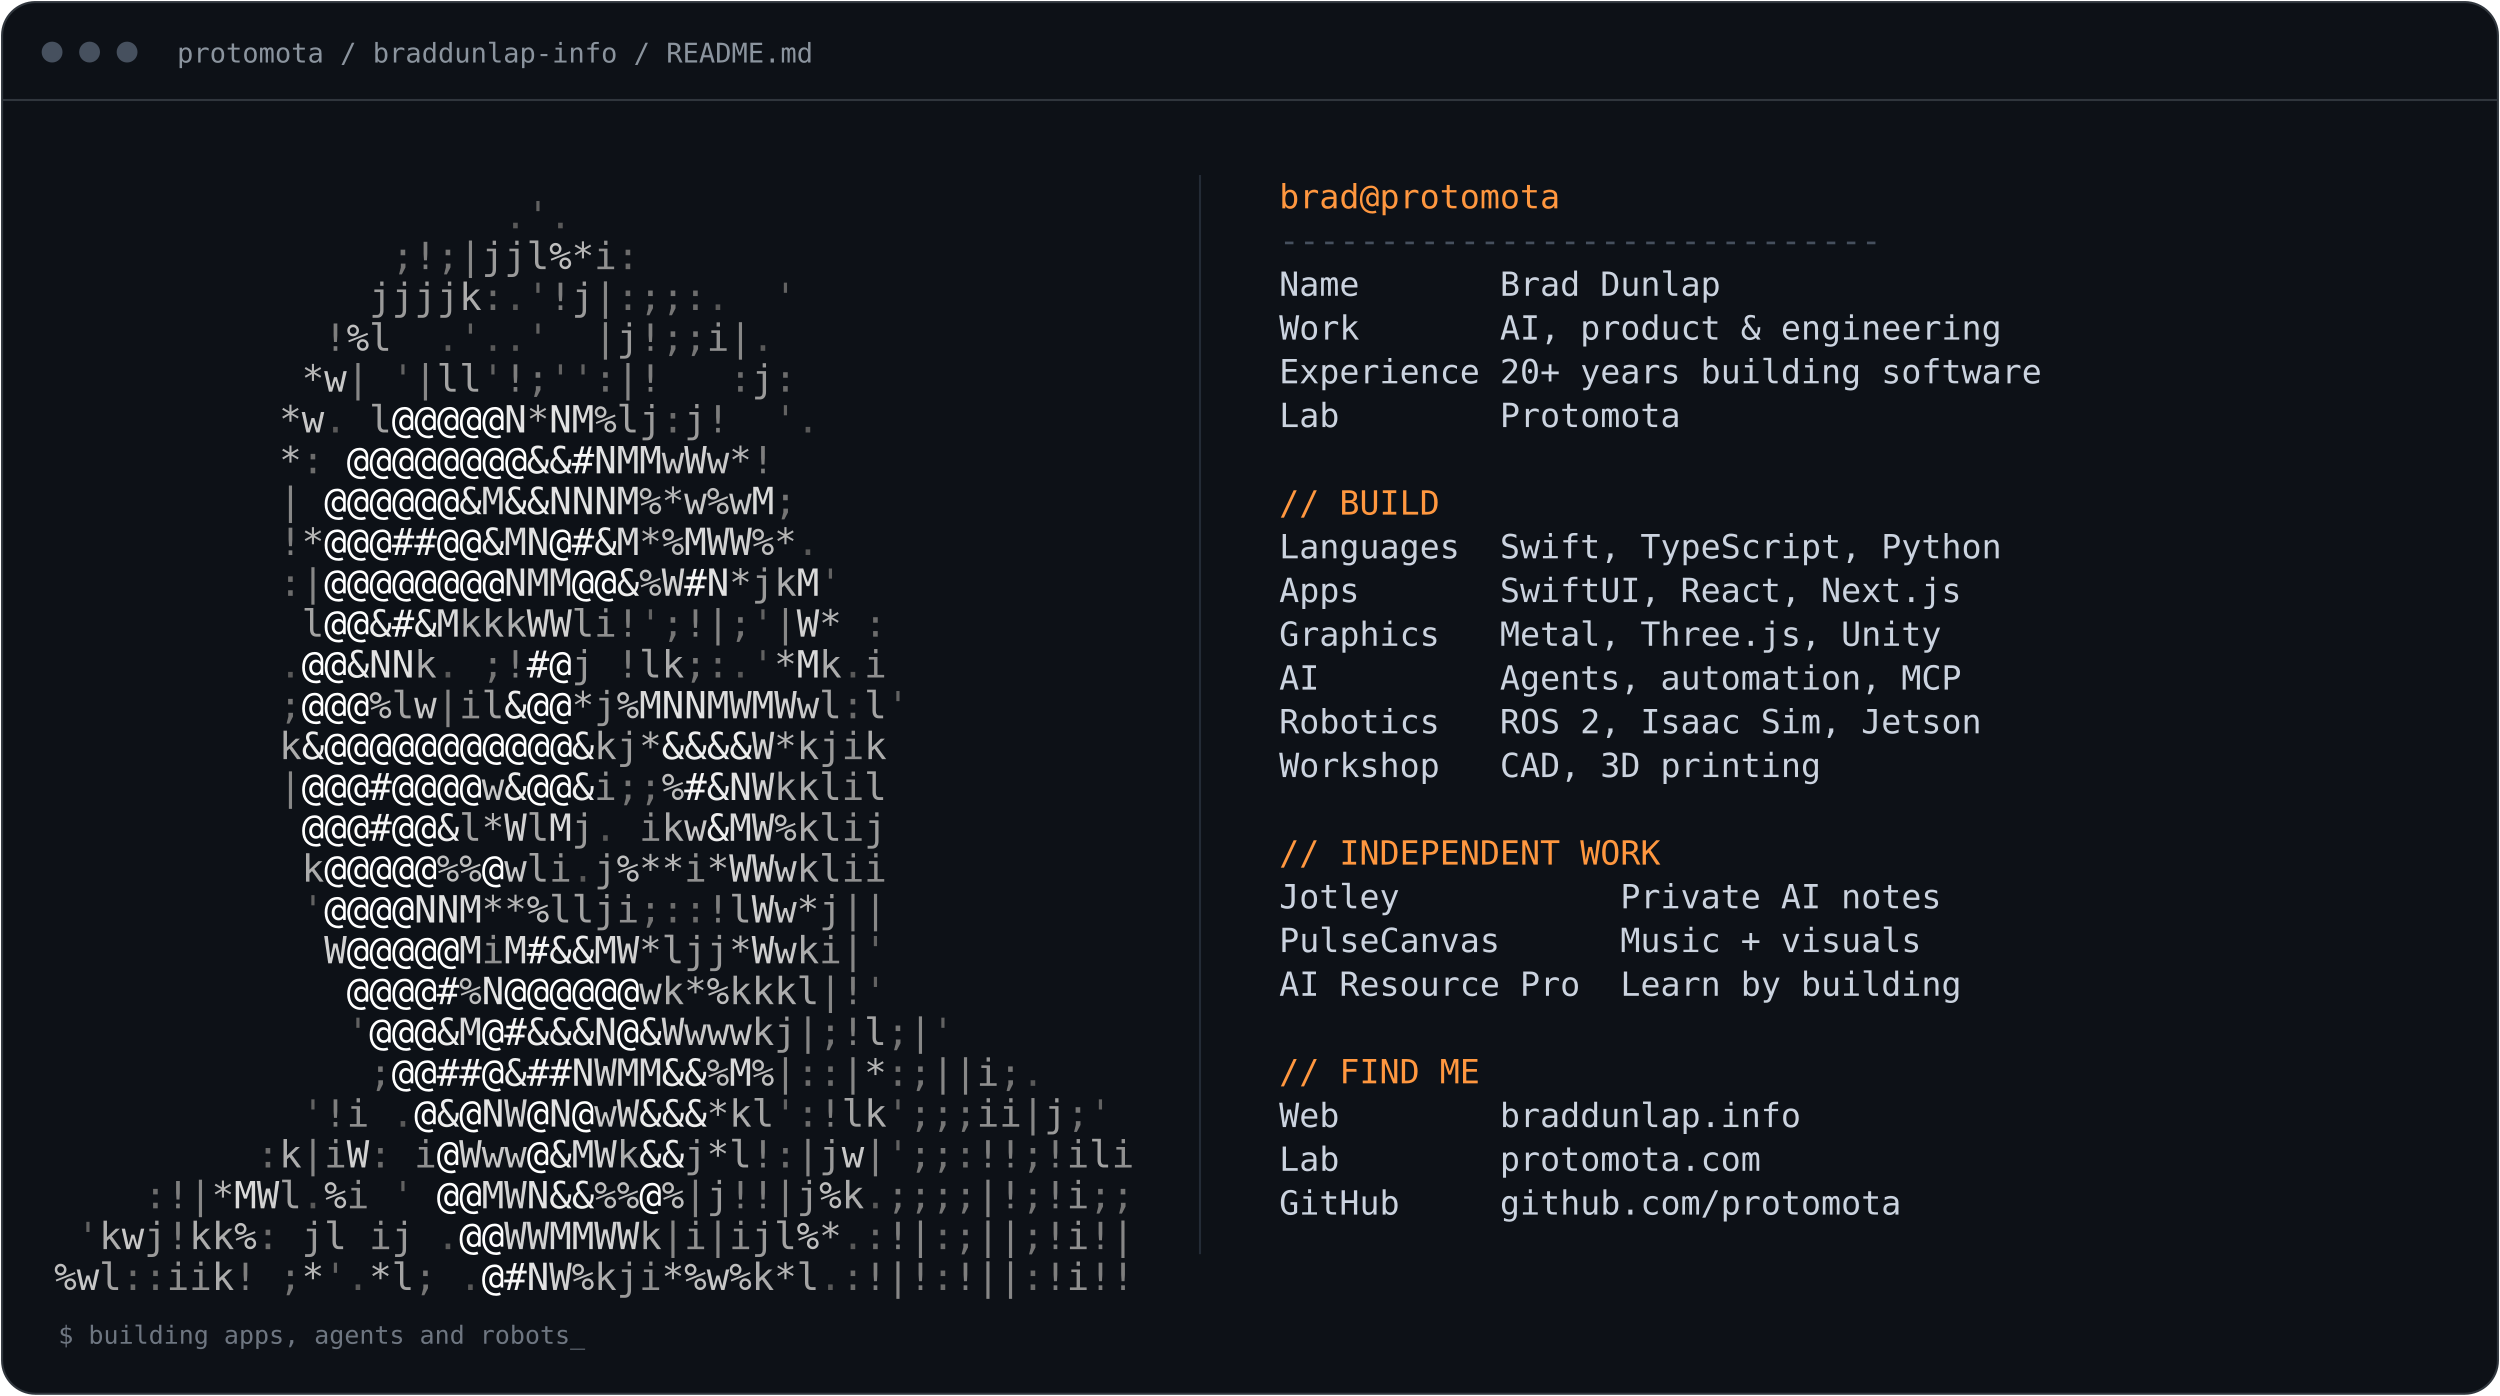
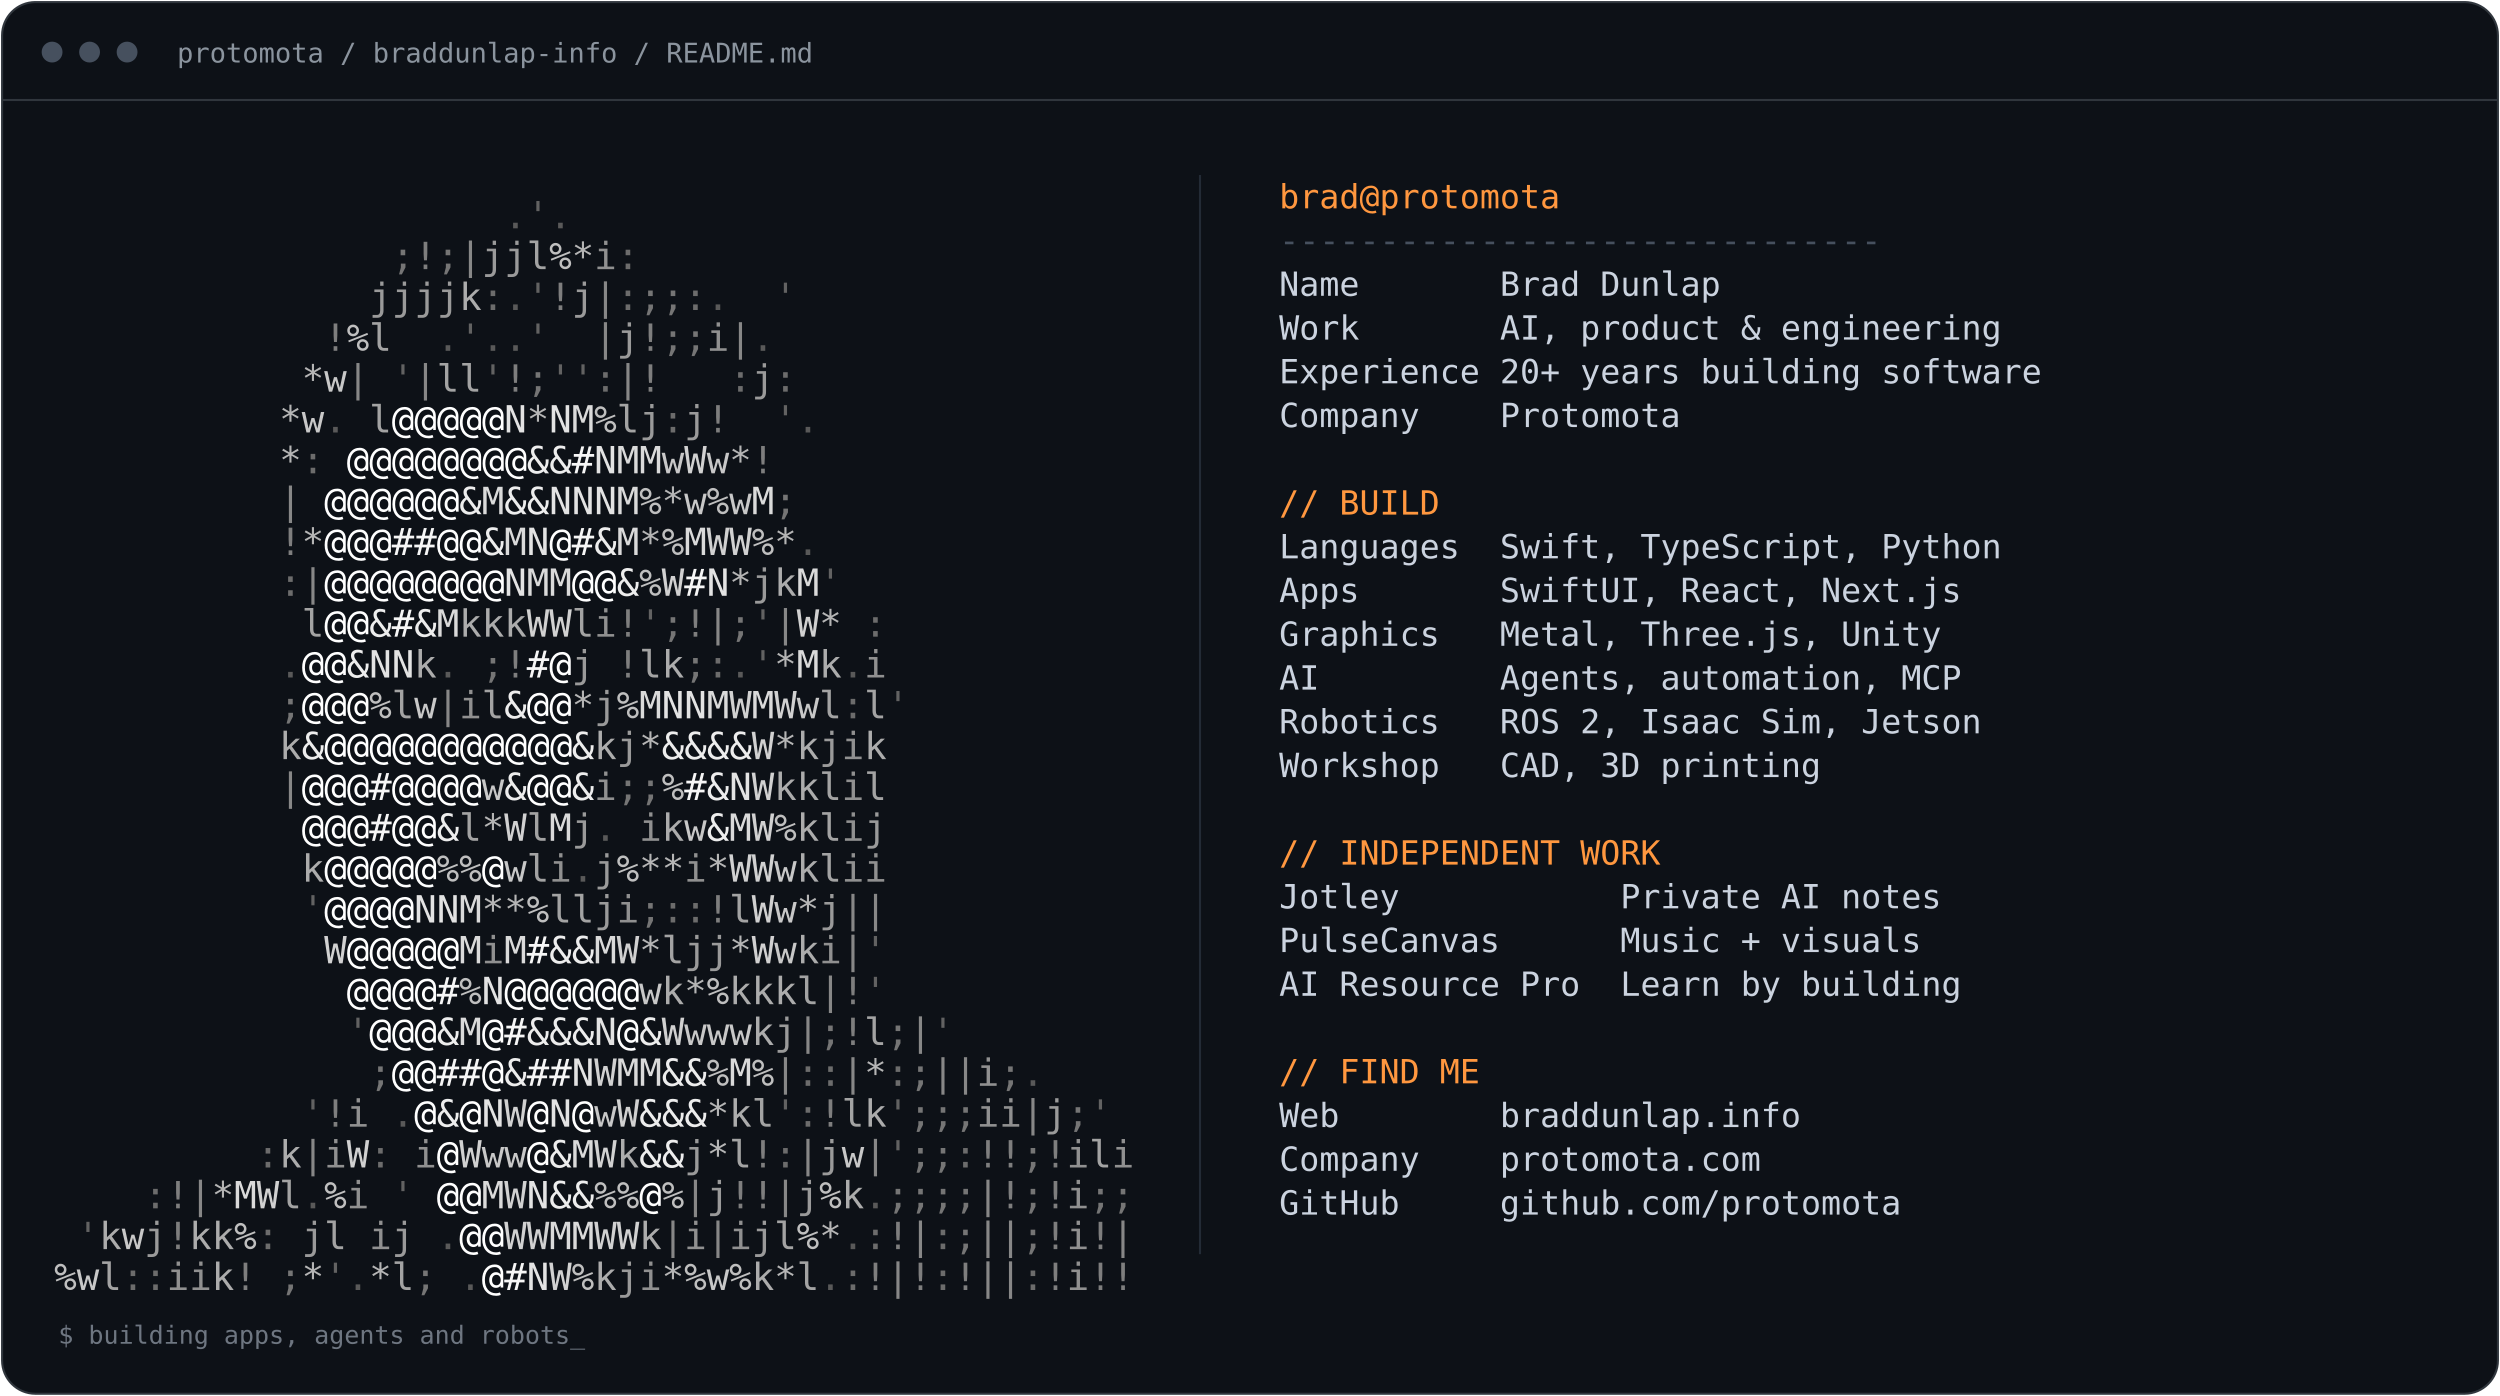
<svg xmlns="http://www.w3.org/2000/svg" width="1200" height="670" viewBox="0 0 1200 670" role="img" aria-labelledby="title description">
  <rect x="1" y="1" width="1198" height="668" rx="16" fill="#0d1117" stroke="#30363d" />
  <path d="M1 48H1199" stroke="#30363d" />
  <g fill="#46505e">
    <circle cx="25" cy="25" r="5" />
    <circle cx="43" cy="25" r="5" />
    <circle cx="61" cy="25" r="5" />
  </g>
  <text x="85" y="30" fill="#8b949e" font-family="monospace" font-size="13">protomota / braddunlap-info / README.md</text>
  <g font-family="Menlo,Consolas,monospace" font-size="18" fill="#cbd3df" xml:space="preserve">
    <text x="26" y="109.6" textLength="248.4" lengthAdjust="spacingAndGlyphs">
      <tspan x="26.0" fill="rgb(80,80,80)">                    </tspan>
      <tspan x="242.0" fill="rgb(89,89,89)">.</tspan>
      <tspan x="252.8" fill="rgb(98,98,98)">'</tspan>
      <tspan x="263.6" fill="rgb(89,89,89)">.</tspan>
    </text>
    <text x="26" y="129.2" textLength="280.8" lengthAdjust="spacingAndGlyphs">
      <tspan x="26.0" fill="rgb(80,80,80)">               </tspan>
      <tspan x="188.0" fill="rgb(117,117,117)">;</tspan>
      <tspan x="198.8" fill="rgb(126,126,126)">!</tspan>
      <tspan x="209.6" fill="rgb(117,117,117)">;</tspan>
      <tspan x="220.4" fill="rgb(135,135,135)">|</tspan>
      <tspan x="231.2" fill="rgb(154,154,154)">jj</tspan>
      <tspan x="252.8" fill="rgb(163,163,163)">l</tspan>
      <tspan x="263.6" fill="rgb(191,191,191)">%</tspan>
      <tspan x="274.4" fill="rgb(181,181,181)">*</tspan>
      <tspan x="285.2" fill="rgb(144,144,144)">i</tspan>
      <tspan x="296.0" fill="rgb(108,108,108)">:</tspan>
    </text>
    <text x="26" y="148.8" textLength="356.4" lengthAdjust="spacingAndGlyphs">
      <tspan x="26.0" fill="rgb(80,80,80)">              </tspan>
      <tspan x="177.2" fill="rgb(154,154,154)">jjjj</tspan>
      <tspan x="220.4" fill="rgb(172,172,172)">k</tspan>
      <tspan x="231.2" fill="rgb(108,108,108)">:</tspan>
      <tspan x="242.0" fill="rgb(89,89,89)">.</tspan>
      <tspan x="252.8" fill="rgb(98,98,98)">'</tspan>
      <tspan x="263.6" fill="rgb(126,126,126)">!</tspan>
      <tspan x="274.4" fill="rgb(154,154,154)">j</tspan>
      <tspan x="285.2" fill="rgb(135,135,135)">|</tspan>
      <tspan x="296.0" fill="rgb(108,108,108)">:</tspan>
      <tspan x="306.8" fill="rgb(117,117,117)">;;</tspan>
      <tspan x="328.4" fill="rgb(108,108,108)">:</tspan>
      <tspan x="339.2" fill="rgb(89,89,89)">.</tspan>
      <tspan x="350.0" fill="rgb(80,80,80)">  </tspan>
      <tspan x="371.6" fill="rgb(98,98,98)">'</tspan>
    </text>
    <text x="26" y="168.4" textLength="345.6" lengthAdjust="spacingAndGlyphs">
      <tspan x="26.0" fill="rgb(80,80,80)">            </tspan>
      <tspan x="155.6" fill="rgb(126,126,126)">!</tspan>
      <tspan x="166.4" fill="rgb(191,191,191)">%</tspan>
      <tspan x="177.2" fill="rgb(163,163,163)">l</tspan>
      <tspan x="188.0" fill="rgb(80,80,80)">  </tspan>
      <tspan x="209.6" fill="rgb(89,89,89)">.</tspan>
      <tspan x="220.4" fill="rgb(98,98,98)">'</tspan>
      <tspan x="231.2" fill="rgb(89,89,89)">..</tspan>
      <tspan x="252.8" fill="rgb(98,98,98)">'</tspan>
      <tspan x="263.6" fill="rgb(80,80,80)">  </tspan>
      <tspan x="285.2" fill="rgb(135,135,135)">|</tspan>
      <tspan x="296.0" fill="rgb(154,154,154)">j</tspan>
      <tspan x="306.8" fill="rgb(126,126,126)">!</tspan>
      <tspan x="317.6" fill="rgb(117,117,117)">;;</tspan>
      <tspan x="339.2" fill="rgb(144,144,144)">i</tspan>
      <tspan x="350.0" fill="rgb(135,135,135)">|</tspan>
      <tspan x="360.8" fill="rgb(89,89,89)">.</tspan>
    </text>
    <text x="26" y="188.0" textLength="356.4" lengthAdjust="spacingAndGlyphs">
      <tspan x="26.0" fill="rgb(80,80,80)">           </tspan>
      <tspan x="144.8" fill="rgb(181,181,181)">*</tspan>
      <tspan x="155.6" fill="rgb(200,200,200)">w</tspan>
      <tspan x="166.4" fill="rgb(135,135,135)">|</tspan>
      <tspan x="177.2" fill="rgb(80,80,80)"> </tspan>
      <tspan x="188.0" fill="rgb(98,98,98)">'</tspan>
      <tspan x="198.8" fill="rgb(135,135,135)">|</tspan>
      <tspan x="209.6" fill="rgb(163,163,163)">ll</tspan>
      <tspan x="231.2" fill="rgb(98,98,98)">'</tspan>
      <tspan x="242.0" fill="rgb(126,126,126)">!</tspan>
      <tspan x="252.8" fill="rgb(117,117,117)">;</tspan>
      <tspan x="263.6" fill="rgb(98,98,98)">''</tspan>
      <tspan x="285.2" fill="rgb(108,108,108)">:</tspan>
      <tspan x="296.0" fill="rgb(135,135,135)">|</tspan>
      <tspan x="306.8" fill="rgb(126,126,126)">!</tspan>
      <tspan x="317.6" fill="rgb(80,80,80)">   </tspan>
      <tspan x="350.0" fill="rgb(108,108,108)">:</tspan>
      <tspan x="360.8" fill="rgb(154,154,154)">j</tspan>
      <tspan x="371.6" fill="rgb(108,108,108)">:</tspan>
    </text>
    <text x="26" y="207.6" textLength="367.2" lengthAdjust="spacingAndGlyphs">
      <tspan x="26.0" fill="rgb(80,80,80)">          </tspan>
      <tspan x="134.0" fill="rgb(181,181,181)">*</tspan>
      <tspan x="144.8" fill="rgb(200,200,200)">w</tspan>
      <tspan x="155.6" fill="rgb(89,89,89)">.</tspan>
      <tspan x="166.4" fill="rgb(80,80,80)"> </tspan>
      <tspan x="177.2" fill="rgb(163,163,163)">l</tspan>
      <tspan x="188.0" fill="rgb(255,255,255)">@@@@@</tspan>
      <tspan x="242.0" fill="rgb(227,227,227)">N</tspan>
      <tspan x="252.8" fill="rgb(181,181,181)">*</tspan>
      <tspan x="263.6" fill="rgb(227,227,227)">N</tspan>
      <tspan x="274.4" fill="rgb(218,218,218)">M</tspan>
      <tspan x="285.2" fill="rgb(191,191,191)">%</tspan>
      <tspan x="296.0" fill="rgb(163,163,163)">l</tspan>
      <tspan x="306.8" fill="rgb(154,154,154)">j</tspan>
      <tspan x="317.6" fill="rgb(108,108,108)">:</tspan>
      <tspan x="328.4" fill="rgb(154,154,154)">j</tspan>
      <tspan x="339.2" fill="rgb(126,126,126)">!</tspan>
      <tspan x="350.0" fill="rgb(80,80,80)">  </tspan>
      <tspan x="371.6" fill="rgb(98,98,98)">'</tspan>
      <tspan x="382.4" fill="rgb(89,89,89)">.</tspan>
    </text>
    <text x="26" y="227.2" textLength="345.6" lengthAdjust="spacingAndGlyphs">
      <tspan x="26.0" fill="rgb(80,80,80)">          </tspan>
      <tspan x="134.0" fill="rgb(181,181,181)">*</tspan>
      <tspan x="144.8" fill="rgb(108,108,108)">:</tspan>
      <tspan x="155.6" fill="rgb(80,80,80)"> </tspan>
      <tspan x="166.4" fill="rgb(255,255,255)">@@@@@@@@</tspan>
      <tspan x="252.8" fill="rgb(237,237,237)">&amp;&amp;</tspan>
      <tspan x="274.4" fill="rgb(246,246,246)">#</tspan>
      <tspan x="285.2" fill="rgb(227,227,227)">N</tspan>
      <tspan x="296.0" fill="rgb(218,218,218)">MM</tspan>
      <tspan x="317.6" fill="rgb(200,200,200)">w</tspan>
      <tspan x="328.4" fill="rgb(209,209,209)">W</tspan>
      <tspan x="339.2" fill="rgb(200,200,200)">w</tspan>
      <tspan x="350.0" fill="rgb(181,181,181)">*</tspan>
      <tspan x="360.8" fill="rgb(126,126,126)">!</tspan>
    </text>
    <text x="26" y="246.8" textLength="356.4" lengthAdjust="spacingAndGlyphs">
      <tspan x="26.0" fill="rgb(80,80,80)">          </tspan>
      <tspan x="134.0" fill="rgb(135,135,135)">|</tspan>
      <tspan x="144.8" fill="rgb(80,80,80)"> </tspan>
      <tspan x="155.6" fill="rgb(255,255,255)">@@@@@@</tspan>
      <tspan x="220.4" fill="rgb(237,237,237)">&amp;</tspan>
      <tspan x="231.2" fill="rgb(218,218,218)">M</tspan>
      <tspan x="242.0" fill="rgb(237,237,237)">&amp;&amp;</tspan>
      <tspan x="263.6" fill="rgb(227,227,227)">NNN</tspan>
      <tspan x="296.0" fill="rgb(218,218,218)">M</tspan>
      <tspan x="306.8" fill="rgb(191,191,191)">%</tspan>
      <tspan x="317.6" fill="rgb(181,181,181)">*</tspan>
      <tspan x="328.4" fill="rgb(200,200,200)">w</tspan>
      <tspan x="339.2" fill="rgb(191,191,191)">%</tspan>
      <tspan x="350.0" fill="rgb(200,200,200)">w</tspan>
      <tspan x="360.8" fill="rgb(218,218,218)">M</tspan>
      <tspan x="371.6" fill="rgb(117,117,117)">;</tspan>
    </text>
    <text x="26" y="266.4" textLength="367.2" lengthAdjust="spacingAndGlyphs">
      <tspan x="26.0" fill="rgb(80,80,80)">          </tspan>
      <tspan x="134.0" fill="rgb(126,126,126)">!</tspan>
      <tspan x="144.8" fill="rgb(181,181,181)">*</tspan>
      <tspan x="155.6" fill="rgb(255,255,255)">@@@</tspan>
      <tspan x="188.0" fill="rgb(246,246,246)">##</tspan>
      <tspan x="209.6" fill="rgb(255,255,255)">@@</tspan>
      <tspan x="231.2" fill="rgb(237,237,237)">&amp;</tspan>
      <tspan x="242.0" fill="rgb(218,218,218)">M</tspan>
      <tspan x="252.8" fill="rgb(227,227,227)">N</tspan>
      <tspan x="263.6" fill="rgb(255,255,255)">@</tspan>
      <tspan x="274.4" fill="rgb(246,246,246)">#</tspan>
      <tspan x="285.2" fill="rgb(237,237,237)">&amp;</tspan>
      <tspan x="296.0" fill="rgb(218,218,218)">M</tspan>
      <tspan x="306.8" fill="rgb(181,181,181)">*</tspan>
      <tspan x="317.6" fill="rgb(191,191,191)">%</tspan>
      <tspan x="328.4" fill="rgb(218,218,218)">M</tspan>
      <tspan x="339.2" fill="rgb(209,209,209)">WW</tspan>
      <tspan x="360.8" fill="rgb(191,191,191)">%</tspan>
      <tspan x="371.6" fill="rgb(181,181,181)">*</tspan>
      <tspan x="382.4" fill="rgb(89,89,89)">.</tspan>
    </text>
    <text x="26" y="286.0" textLength="378.0" lengthAdjust="spacingAndGlyphs">
      <tspan x="26.0" fill="rgb(80,80,80)">          </tspan>
      <tspan x="134.0" fill="rgb(108,108,108)">:</tspan>
      <tspan x="144.8" fill="rgb(135,135,135)">|</tspan>
      <tspan x="155.6" fill="rgb(255,255,255)">@@@@@@@@</tspan>
      <tspan x="242.0" fill="rgb(227,227,227)">N</tspan>
      <tspan x="252.8" fill="rgb(218,218,218)">MM</tspan>
      <tspan x="274.4" fill="rgb(255,255,255)">@@</tspan>
      <tspan x="296.0" fill="rgb(237,237,237)">&amp;</tspan>
      <tspan x="306.8" fill="rgb(191,191,191)">%</tspan>
      <tspan x="317.6" fill="rgb(209,209,209)">W</tspan>
      <tspan x="328.4" fill="rgb(246,246,246)">#</tspan>
      <tspan x="339.2" fill="rgb(227,227,227)">N</tspan>
      <tspan x="350.0" fill="rgb(181,181,181)">*</tspan>
      <tspan x="360.8" fill="rgb(154,154,154)">j</tspan>
      <tspan x="371.6" fill="rgb(172,172,172)">k</tspan>
      <tspan x="382.4" fill="rgb(218,218,218)">M</tspan>
      <tspan x="393.2" fill="rgb(98,98,98)">'</tspan>
    </text>
    <text x="26" y="305.6" textLength="399.6" lengthAdjust="spacingAndGlyphs">
      <tspan x="26.0" fill="rgb(80,80,80)">           </tspan>
      <tspan x="144.8" fill="rgb(163,163,163)">l</tspan>
      <tspan x="155.6" fill="rgb(255,255,255)">@@</tspan>
      <tspan x="177.2" fill="rgb(237,237,237)">&amp;</tspan>
      <tspan x="188.0" fill="rgb(246,246,246)">#</tspan>
      <tspan x="198.8" fill="rgb(237,237,237)">&amp;</tspan>
      <tspan x="209.6" fill="rgb(218,218,218)">M</tspan>
      <tspan x="220.4" fill="rgb(172,172,172)">kkk</tspan>
      <tspan x="252.8" fill="rgb(209,209,209)">WW</tspan>
      <tspan x="274.4" fill="rgb(163,163,163)">l</tspan>
      <tspan x="285.2" fill="rgb(144,144,144)">i</tspan>
      <tspan x="296.0" fill="rgb(126,126,126)">!</tspan>
      <tspan x="306.8" fill="rgb(98,98,98)">'</tspan>
      <tspan x="317.6" fill="rgb(117,117,117)">;</tspan>
      <tspan x="328.4" fill="rgb(126,126,126)">!</tspan>
      <tspan x="339.2" fill="rgb(135,135,135)">|</tspan>
      <tspan x="350.0" fill="rgb(117,117,117)">;</tspan>
      <tspan x="360.8" fill="rgb(98,98,98)">'</tspan>
      <tspan x="371.6" fill="rgb(135,135,135)">|</tspan>
      <tspan x="382.4" fill="rgb(209,209,209)">W</tspan>
      <tspan x="393.2" fill="rgb(181,181,181)">*</tspan>
      <tspan x="404.0" fill="rgb(80,80,80)"> </tspan>
      <tspan x="414.8" fill="rgb(108,108,108)">:</tspan>
    </text>
    <text x="26" y="325.2" textLength="399.6" lengthAdjust="spacingAndGlyphs">
      <tspan x="26.0" fill="rgb(80,80,80)">          </tspan>
      <tspan x="134.0" fill="rgb(89,89,89)">.</tspan>
      <tspan x="144.8" fill="rgb(255,255,255)">@@</tspan>
      <tspan x="166.4" fill="rgb(237,237,237)">&amp;</tspan>
      <tspan x="177.2" fill="rgb(227,227,227)">NN</tspan>
      <tspan x="198.8" fill="rgb(172,172,172)">k</tspan>
      <tspan x="209.6" fill="rgb(89,89,89)">.</tspan>
      <tspan x="220.4" fill="rgb(80,80,80)"> </tspan>
      <tspan x="231.2" fill="rgb(117,117,117)">;</tspan>
      <tspan x="242.0" fill="rgb(126,126,126)">!</tspan>
      <tspan x="252.8" fill="rgb(246,246,246)">#</tspan>
      <tspan x="263.6" fill="rgb(255,255,255)">@</tspan>
      <tspan x="274.4" fill="rgb(154,154,154)">j</tspan>
      <tspan x="285.2" fill="rgb(80,80,80)"> </tspan>
      <tspan x="296.0" fill="rgb(126,126,126)">!</tspan>
      <tspan x="306.8" fill="rgb(163,163,163)">l</tspan>
      <tspan x="317.6" fill="rgb(172,172,172)">k</tspan>
      <tspan x="328.4" fill="rgb(117,117,117)">;</tspan>
      <tspan x="339.2" fill="rgb(108,108,108)">:</tspan>
      <tspan x="350.0" fill="rgb(89,89,89)">.</tspan>
      <tspan x="360.8" fill="rgb(98,98,98)">'</tspan>
      <tspan x="371.6" fill="rgb(181,181,181)">*</tspan>
      <tspan x="382.4" fill="rgb(218,218,218)">M</tspan>
      <tspan x="393.2" fill="rgb(172,172,172)">k</tspan>
      <tspan x="404.0" fill="rgb(89,89,89)">.</tspan>
      <tspan x="414.8" fill="rgb(144,144,144)">i</tspan>
    </text>
    <text x="26" y="344.8" textLength="410.4" lengthAdjust="spacingAndGlyphs">
      <tspan x="26.0" fill="rgb(80,80,80)">          </tspan>
      <tspan x="134.0" fill="rgb(117,117,117)">;</tspan>
      <tspan x="144.8" fill="rgb(255,255,255)">@@@</tspan>
      <tspan x="177.2" fill="rgb(191,191,191)">%</tspan>
      <tspan x="188.0" fill="rgb(163,163,163)">l</tspan>
      <tspan x="198.8" fill="rgb(200,200,200)">w</tspan>
      <tspan x="209.6" fill="rgb(135,135,135)">|</tspan>
      <tspan x="220.4" fill="rgb(144,144,144)">i</tspan>
      <tspan x="231.2" fill="rgb(163,163,163)">l</tspan>
      <tspan x="242.0" fill="rgb(237,237,237)">&amp;</tspan>
      <tspan x="252.8" fill="rgb(255,255,255)">@@</tspan>
      <tspan x="274.4" fill="rgb(181,181,181)">*</tspan>
      <tspan x="285.2" fill="rgb(154,154,154)">j</tspan>
      <tspan x="296.0" fill="rgb(191,191,191)">%</tspan>
      <tspan x="306.8" fill="rgb(218,218,218)">M</tspan>
      <tspan x="317.6" fill="rgb(227,227,227)">NN</tspan>
      <tspan x="339.2" fill="rgb(218,218,218)">M</tspan>
      <tspan x="350.0" fill="rgb(209,209,209)">W</tspan>
      <tspan x="360.8" fill="rgb(218,218,218)">M</tspan>
      <tspan x="371.6" fill="rgb(209,209,209)">W</tspan>
      <tspan x="382.4" fill="rgb(200,200,200)">w</tspan>
      <tspan x="393.2" fill="rgb(163,163,163)">l</tspan>
      <tspan x="404.0" fill="rgb(108,108,108)">:</tspan>
      <tspan x="414.8" fill="rgb(163,163,163)">l</tspan>
      <tspan x="425.6" fill="rgb(98,98,98)">'</tspan>
    </text>
    <text x="26" y="364.4" textLength="399.6" lengthAdjust="spacingAndGlyphs">
      <tspan x="26.0" fill="rgb(80,80,80)">          </tspan>
      <tspan x="134.0" fill="rgb(172,172,172)">k</tspan>
      <tspan x="144.8" fill="rgb(237,237,237)">&amp;</tspan>
      <tspan x="155.6" fill="rgb(255,255,255)">@@@@@@@@@@@</tspan>
      <tspan x="274.4" fill="rgb(237,237,237)">&amp;</tspan>
      <tspan x="285.2" fill="rgb(172,172,172)">k</tspan>
      <tspan x="296.0" fill="rgb(154,154,154)">j</tspan>
      <tspan x="306.8" fill="rgb(181,181,181)">*</tspan>
      <tspan x="317.6" fill="rgb(237,237,237)">&amp;&amp;&amp;&amp;</tspan>
      <tspan x="360.8" fill="rgb(209,209,209)">W</tspan>
      <tspan x="371.6" fill="rgb(181,181,181)">*</tspan>
      <tspan x="382.4" fill="rgb(172,172,172)">k</tspan>
      <tspan x="393.2" fill="rgb(154,154,154)">j</tspan>
      <tspan x="404.0" fill="rgb(144,144,144)">i</tspan>
      <tspan x="414.8" fill="rgb(172,172,172)">k</tspan>
    </text>
    <text x="26" y="384.0" textLength="399.6" lengthAdjust="spacingAndGlyphs">
      <tspan x="26.0" fill="rgb(80,80,80)">          </tspan>
      <tspan x="134.0" fill="rgb(135,135,135)">|</tspan>
      <tspan x="144.8" fill="rgb(255,255,255)">@@@</tspan>
      <tspan x="177.2" fill="rgb(246,246,246)">#</tspan>
      <tspan x="188.0" fill="rgb(255,255,255)">@@@@</tspan>
      <tspan x="231.2" fill="rgb(200,200,200)">w</tspan>
      <tspan x="242.0" fill="rgb(237,237,237)">&amp;</tspan>
      <tspan x="252.8" fill="rgb(255,255,255)">@@</tspan>
      <tspan x="274.4" fill="rgb(237,237,237)">&amp;</tspan>
      <tspan x="285.2" fill="rgb(144,144,144)">i</tspan>
      <tspan x="296.0" fill="rgb(117,117,117)">;;</tspan>
      <tspan x="317.6" fill="rgb(191,191,191)">%</tspan>
      <tspan x="328.4" fill="rgb(246,246,246)">#</tspan>
      <tspan x="339.2" fill="rgb(237,237,237)">&amp;</tspan>
      <tspan x="350.0" fill="rgb(227,227,227)">N</tspan>
      <tspan x="360.8" fill="rgb(209,209,209)">W</tspan>
      <tspan x="371.6" fill="rgb(172,172,172)">kk</tspan>
      <tspan x="393.2" fill="rgb(163,163,163)">l</tspan>
      <tspan x="404.0" fill="rgb(144,144,144)">i</tspan>
      <tspan x="414.8" fill="rgb(163,163,163)">l</tspan>
    </text>
    <text x="26" y="403.6" textLength="399.6" lengthAdjust="spacingAndGlyphs">
      <tspan x="26.0" fill="rgb(80,80,80)">           </tspan>
      <tspan x="144.8" fill="rgb(255,255,255)">@@@</tspan>
      <tspan x="177.2" fill="rgb(246,246,246)">#</tspan>
      <tspan x="188.0" fill="rgb(255,255,255)">@@</tspan>
      <tspan x="209.6" fill="rgb(237,237,237)">&amp;</tspan>
      <tspan x="220.4" fill="rgb(163,163,163)">l</tspan>
      <tspan x="231.2" fill="rgb(181,181,181)">*</tspan>
      <tspan x="242.0" fill="rgb(209,209,209)">W</tspan>
      <tspan x="252.8" fill="rgb(163,163,163)">l</tspan>
      <tspan x="263.6" fill="rgb(218,218,218)">M</tspan>
      <tspan x="274.4" fill="rgb(154,154,154)">j</tspan>
      <tspan x="285.2" fill="rgb(89,89,89)">.</tspan>
      <tspan x="296.0" fill="rgb(80,80,80)"> </tspan>
      <tspan x="306.8" fill="rgb(144,144,144)">i</tspan>
      <tspan x="317.6" fill="rgb(172,172,172)">k</tspan>
      <tspan x="328.4" fill="rgb(200,200,200)">w</tspan>
      <tspan x="339.2" fill="rgb(237,237,237)">&amp;</tspan>
      <tspan x="350.0" fill="rgb(218,218,218)">M</tspan>
      <tspan x="360.8" fill="rgb(209,209,209)">W</tspan>
      <tspan x="371.6" fill="rgb(191,191,191)">%</tspan>
      <tspan x="382.4" fill="rgb(172,172,172)">k</tspan>
      <tspan x="393.2" fill="rgb(163,163,163)">l</tspan>
      <tspan x="404.0" fill="rgb(144,144,144)">i</tspan>
      <tspan x="414.8" fill="rgb(154,154,154)">j</tspan>
    </text>
    <text x="26" y="423.2" textLength="399.6" lengthAdjust="spacingAndGlyphs">
      <tspan x="26.0" fill="rgb(80,80,80)">           </tspan>
      <tspan x="144.8" fill="rgb(172,172,172)">k</tspan>
      <tspan x="155.6" fill="rgb(255,255,255)">@@@@@</tspan>
      <tspan x="209.6" fill="rgb(191,191,191)">%%</tspan>
      <tspan x="231.2" fill="rgb(255,255,255)">@</tspan>
      <tspan x="242.0" fill="rgb(200,200,200)">w</tspan>
      <tspan x="252.8" fill="rgb(163,163,163)">l</tspan>
      <tspan x="263.6" fill="rgb(144,144,144)">i</tspan>
      <tspan x="274.4" fill="rgb(89,89,89)">.</tspan>
      <tspan x="285.2" fill="rgb(154,154,154)">j</tspan>
      <tspan x="296.0" fill="rgb(191,191,191)">%</tspan>
      <tspan x="306.8" fill="rgb(181,181,181)">**</tspan>
      <tspan x="328.4" fill="rgb(144,144,144)">i</tspan>
      <tspan x="339.2" fill="rgb(181,181,181)">*</tspan>
      <tspan x="350.0" fill="rgb(209,209,209)">WW</tspan>
      <tspan x="371.6" fill="rgb(200,200,200)">w</tspan>
      <tspan x="382.4" fill="rgb(172,172,172)">k</tspan>
      <tspan x="393.2" fill="rgb(163,163,163)">l</tspan>
      <tspan x="404.0" fill="rgb(144,144,144)">ii</tspan>
    </text>
    <text x="26" y="442.8" textLength="399.6" lengthAdjust="spacingAndGlyphs">
      <tspan x="26.0" fill="rgb(80,80,80)">           </tspan>
      <tspan x="144.8" fill="rgb(98,98,98)">'</tspan>
      <tspan x="155.6" fill="rgb(255,255,255)">@@@@</tspan>
      <tspan x="198.8" fill="rgb(227,227,227)">NN</tspan>
      <tspan x="220.4" fill="rgb(218,218,218)">M</tspan>
      <tspan x="231.2" fill="rgb(181,181,181)">**</tspan>
      <tspan x="252.8" fill="rgb(191,191,191)">%</tspan>
      <tspan x="263.6" fill="rgb(163,163,163)">ll</tspan>
      <tspan x="285.2" fill="rgb(154,154,154)">j</tspan>
      <tspan x="296.0" fill="rgb(144,144,144)">i</tspan>
      <tspan x="306.8" fill="rgb(117,117,117)">;</tspan>
      <tspan x="317.6" fill="rgb(108,108,108)">::</tspan>
      <tspan x="339.2" fill="rgb(126,126,126)">!</tspan>
      <tspan x="350.0" fill="rgb(163,163,163)">l</tspan>
      <tspan x="360.8" fill="rgb(209,209,209)">W</tspan>
      <tspan x="371.6" fill="rgb(200,200,200)">w</tspan>
      <tspan x="382.4" fill="rgb(181,181,181)">*</tspan>
      <tspan x="393.2" fill="rgb(154,154,154)">j</tspan>
      <tspan x="404.0" fill="rgb(135,135,135)">||</tspan>
    </text>
    <text x="26" y="462.4" textLength="399.6" lengthAdjust="spacingAndGlyphs">
      <tspan x="26.0" fill="rgb(80,80,80)">            </tspan>
      <tspan x="155.6" fill="rgb(209,209,209)">W</tspan>
      <tspan x="166.4" fill="rgb(255,255,255)">@@@@@</tspan>
      <tspan x="220.4" fill="rgb(218,218,218)">M</tspan>
      <tspan x="231.2" fill="rgb(144,144,144)">i</tspan>
      <tspan x="242.0" fill="rgb(218,218,218)">M</tspan>
      <tspan x="252.8" fill="rgb(246,246,246)">#</tspan>
      <tspan x="263.6" fill="rgb(237,237,237)">&amp;&amp;</tspan>
      <tspan x="285.2" fill="rgb(218,218,218)">M</tspan>
      <tspan x="296.0" fill="rgb(209,209,209)">W</tspan>
      <tspan x="306.8" fill="rgb(181,181,181)">*</tspan>
      <tspan x="317.6" fill="rgb(163,163,163)">l</tspan>
      <tspan x="328.4" fill="rgb(154,154,154)">jj</tspan>
      <tspan x="350.0" fill="rgb(181,181,181)">*</tspan>
      <tspan x="360.8" fill="rgb(209,209,209)">W</tspan>
      <tspan x="371.6" fill="rgb(200,200,200)">w</tspan>
      <tspan x="382.4" fill="rgb(172,172,172)">k</tspan>
      <tspan x="393.2" fill="rgb(144,144,144)">i</tspan>
      <tspan x="404.0" fill="rgb(135,135,135)">|</tspan>
      <tspan x="414.8" fill="rgb(98,98,98)">'</tspan>
    </text>
    <text x="26" y="482.0" textLength="399.6" lengthAdjust="spacingAndGlyphs">
      <tspan x="26.0" fill="rgb(80,80,80)">             </tspan>
      <tspan x="166.4" fill="rgb(255,255,255)">@@@@</tspan>
      <tspan x="209.6" fill="rgb(246,246,246)">#</tspan>
      <tspan x="220.4" fill="rgb(191,191,191)">%</tspan>
      <tspan x="231.2" fill="rgb(227,227,227)">N</tspan>
      <tspan x="242.0" fill="rgb(255,255,255)">@@@@@@</tspan>
      <tspan x="306.8" fill="rgb(200,200,200)">w</tspan>
      <tspan x="317.6" fill="rgb(172,172,172)">k</tspan>
      <tspan x="328.4" fill="rgb(181,181,181)">*</tspan>
      <tspan x="339.2" fill="rgb(191,191,191)">%</tspan>
      <tspan x="350.0" fill="rgb(172,172,172)">kkk</tspan>
      <tspan x="382.4" fill="rgb(163,163,163)">l</tspan>
      <tspan x="393.2" fill="rgb(135,135,135)">|</tspan>
      <tspan x="404.0" fill="rgb(126,126,126)">!</tspan>
      <tspan x="414.8" fill="rgb(98,98,98)">'</tspan>
    </text>
    <text x="26" y="501.6" textLength="432.0" lengthAdjust="spacingAndGlyphs">
      <tspan x="26.0" fill="rgb(80,80,80)">             </tspan>
      <tspan x="166.4" fill="rgb(98,98,98)">'</tspan>
      <tspan x="177.2" fill="rgb(255,255,255)">@@@</tspan>
      <tspan x="209.6" fill="rgb(237,237,237)">&amp;</tspan>
      <tspan x="220.4" fill="rgb(218,218,218)">M</tspan>
      <tspan x="231.2" fill="rgb(255,255,255)">@</tspan>
      <tspan x="242.0" fill="rgb(246,246,246)">#</tspan>
      <tspan x="252.8" fill="rgb(237,237,237)">&amp;&amp;&amp;</tspan>
      <tspan x="285.2" fill="rgb(227,227,227)">N</tspan>
      <tspan x="296.0" fill="rgb(255,255,255)">@</tspan>
      <tspan x="306.8" fill="rgb(237,237,237)">&amp;</tspan>
      <tspan x="317.6" fill="rgb(209,209,209)">W</tspan>
      <tspan x="328.4" fill="rgb(200,200,200)">www</tspan>
      <tspan x="360.8" fill="rgb(172,172,172)">k</tspan>
      <tspan x="371.6" fill="rgb(154,154,154)">j</tspan>
      <tspan x="382.4" fill="rgb(135,135,135)">|</tspan>
      <tspan x="393.2" fill="rgb(117,117,117)">;</tspan>
      <tspan x="404.0" fill="rgb(126,126,126)">!</tspan>
      <tspan x="414.8" fill="rgb(163,163,163)">l</tspan>
      <tspan x="425.6" fill="rgb(117,117,117)">;</tspan>
      <tspan x="436.4" fill="rgb(135,135,135)">|</tspan>
      <tspan x="447.2" fill="rgb(98,98,98)">'</tspan>
    </text>
    <text x="26" y="521.2" textLength="475.2" lengthAdjust="spacingAndGlyphs">
      <tspan x="26.0" fill="rgb(80,80,80)">              </tspan>
      <tspan x="177.2" fill="rgb(117,117,117)">;</tspan>
      <tspan x="188.0" fill="rgb(255,255,255)">@@</tspan>
      <tspan x="209.6" fill="rgb(246,246,246)">##</tspan>
      <tspan x="231.2" fill="rgb(255,255,255)">@</tspan>
      <tspan x="242.0" fill="rgb(237,237,237)">&amp;</tspan>
      <tspan x="252.8" fill="rgb(246,246,246)">##</tspan>
      <tspan x="274.4" fill="rgb(227,227,227)">N</tspan>
      <tspan x="285.2" fill="rgb(209,209,209)">W</tspan>
      <tspan x="296.0" fill="rgb(218,218,218)">MM</tspan>
      <tspan x="317.6" fill="rgb(237,237,237)">&amp;&amp;</tspan>
      <tspan x="339.2" fill="rgb(191,191,191)">%</tspan>
      <tspan x="350.0" fill="rgb(218,218,218)">M</tspan>
      <tspan x="360.8" fill="rgb(191,191,191)">%</tspan>
      <tspan x="371.6" fill="rgb(135,135,135)">|</tspan>
      <tspan x="382.4" fill="rgb(108,108,108)">::</tspan>
      <tspan x="404.0" fill="rgb(135,135,135)">|</tspan>
      <tspan x="414.8" fill="rgb(181,181,181)">*</tspan>
      <tspan x="425.6" fill="rgb(108,108,108)">:</tspan>
      <tspan x="436.4" fill="rgb(117,117,117)">;</tspan>
      <tspan x="447.2" fill="rgb(135,135,135)">||</tspan>
      <tspan x="468.8" fill="rgb(144,144,144)">i</tspan>
      <tspan x="479.6" fill="rgb(117,117,117)">;</tspan>
      <tspan x="490.4" fill="rgb(89,89,89)">.</tspan>
    </text>
    <text x="26" y="540.8" textLength="507.6" lengthAdjust="spacingAndGlyphs">
      <tspan x="26.0" fill="rgb(80,80,80)">           </tspan>
      <tspan x="144.8" fill="rgb(98,98,98)">'</tspan>
      <tspan x="155.6" fill="rgb(126,126,126)">!</tspan>
      <tspan x="166.4" fill="rgb(144,144,144)">i</tspan>
      <tspan x="177.2" fill="rgb(80,80,80)"> </tspan>
      <tspan x="188.0" fill="rgb(89,89,89)">.</tspan>
      <tspan x="198.8" fill="rgb(255,255,255)">@</tspan>
      <tspan x="209.6" fill="rgb(237,237,237)">&amp;</tspan>
      <tspan x="220.4" fill="rgb(255,255,255)">@</tspan>
      <tspan x="231.2" fill="rgb(227,227,227)">N</tspan>
      <tspan x="242.0" fill="rgb(209,209,209)">W</tspan>
      <tspan x="252.8" fill="rgb(255,255,255)">@</tspan>
      <tspan x="263.6" fill="rgb(227,227,227)">N</tspan>
      <tspan x="274.4" fill="rgb(255,255,255)">@</tspan>
      <tspan x="285.2" fill="rgb(200,200,200)">w</tspan>
      <tspan x="296.0" fill="rgb(209,209,209)">W</tspan>
      <tspan x="306.8" fill="rgb(237,237,237)">&amp;&amp;&amp;</tspan>
      <tspan x="339.2" fill="rgb(181,181,181)">*</tspan>
      <tspan x="350.0" fill="rgb(172,172,172)">k</tspan>
      <tspan x="360.8" fill="rgb(163,163,163)">l</tspan>
      <tspan x="371.6" fill="rgb(98,98,98)">'</tspan>
      <tspan x="382.4" fill="rgb(108,108,108)">:</tspan>
      <tspan x="393.2" fill="rgb(126,126,126)">!</tspan>
      <tspan x="404.0" fill="rgb(163,163,163)">l</tspan>
      <tspan x="414.8" fill="rgb(172,172,172)">k</tspan>
      <tspan x="425.6" fill="rgb(98,98,98)">'</tspan>
      <tspan x="436.4" fill="rgb(117,117,117)">;;;</tspan>
      <tspan x="468.8" fill="rgb(144,144,144)">ii</tspan>
      <tspan x="490.4" fill="rgb(135,135,135)">|</tspan>
      <tspan x="501.2" fill="rgb(154,154,154)">j</tspan>
      <tspan x="512.0" fill="rgb(117,117,117)">;</tspan>
      <tspan x="522.8" fill="rgb(98,98,98)">'</tspan>
    </text>
    <text x="26" y="560.4" textLength="518.4" lengthAdjust="spacingAndGlyphs">
      <tspan x="26.0" fill="rgb(80,80,80)">         </tspan>
      <tspan x="123.2" fill="rgb(108,108,108)">:</tspan>
      <tspan x="134.0" fill="rgb(172,172,172)">k</tspan>
      <tspan x="144.8" fill="rgb(135,135,135)">|</tspan>
      <tspan x="155.6" fill="rgb(144,144,144)">i</tspan>
      <tspan x="166.4" fill="rgb(209,209,209)">W</tspan>
      <tspan x="177.2" fill="rgb(108,108,108)">:</tspan>
      <tspan x="188.0" fill="rgb(80,80,80)"> </tspan>
      <tspan x="198.8" fill="rgb(144,144,144)">i</tspan>
      <tspan x="209.6" fill="rgb(255,255,255)">@</tspan>
      <tspan x="220.4" fill="rgb(209,209,209)">W</tspan>
      <tspan x="231.2" fill="rgb(200,200,200)">ww</tspan>
      <tspan x="252.8" fill="rgb(255,255,255)">@</tspan>
      <tspan x="263.6" fill="rgb(237,237,237)">&amp;</tspan>
      <tspan x="274.4" fill="rgb(218,218,218)">M</tspan>
      <tspan x="285.2" fill="rgb(209,209,209)">W</tspan>
      <tspan x="296.0" fill="rgb(172,172,172)">k</tspan>
      <tspan x="306.8" fill="rgb(237,237,237)">&amp;&amp;</tspan>
      <tspan x="328.4" fill="rgb(154,154,154)">j</tspan>
      <tspan x="339.2" fill="rgb(181,181,181)">*</tspan>
      <tspan x="350.0" fill="rgb(163,163,163)">l</tspan>
      <tspan x="360.8" fill="rgb(126,126,126)">!</tspan>
      <tspan x="371.6" fill="rgb(108,108,108)">:</tspan>
      <tspan x="382.4" fill="rgb(135,135,135)">|</tspan>
      <tspan x="393.2" fill="rgb(154,154,154)">j</tspan>
      <tspan x="404.0" fill="rgb(200,200,200)">w</tspan>
      <tspan x="414.8" fill="rgb(135,135,135)">|</tspan>
      <tspan x="425.6" fill="rgb(98,98,98)">'</tspan>
      <tspan x="436.4" fill="rgb(117,117,117)">;;</tspan>
      <tspan x="458.0" fill="rgb(108,108,108)">:</tspan>
      <tspan x="468.8" fill="rgb(126,126,126)">!!</tspan>
      <tspan x="490.4" fill="rgb(117,117,117)">;</tspan>
      <tspan x="501.2" fill="rgb(126,126,126)">!</tspan>
      <tspan x="512.0" fill="rgb(144,144,144)">i</tspan>
      <tspan x="522.8" fill="rgb(163,163,163)">l</tspan>
      <tspan x="533.6" fill="rgb(144,144,144)">i</tspan>
    </text>
    <text x="26" y="580.0" textLength="518.4" lengthAdjust="spacingAndGlyphs">
      <tspan x="26.0" fill="rgb(80,80,80)">    </tspan>
      <tspan x="69.2" fill="rgb(108,108,108)">:</tspan>
      <tspan x="80.0" fill="rgb(126,126,126)">!</tspan>
      <tspan x="90.8" fill="rgb(135,135,135)">|</tspan>
      <tspan x="101.6" fill="rgb(181,181,181)">*</tspan>
      <tspan x="112.4" fill="rgb(218,218,218)">M</tspan>
      <tspan x="123.2" fill="rgb(209,209,209)">W</tspan>
      <tspan x="134.0" fill="rgb(163,163,163)">l</tspan>
      <tspan x="144.8" fill="rgb(89,89,89)">.</tspan>
      <tspan x="155.6" fill="rgb(191,191,191)">%</tspan>
      <tspan x="166.4" fill="rgb(144,144,144)">i</tspan>
      <tspan x="177.2" fill="rgb(80,80,80)"> </tspan>
      <tspan x="188.0" fill="rgb(98,98,98)">'</tspan>
      <tspan x="198.8" fill="rgb(80,80,80)"> </tspan>
      <tspan x="209.6" fill="rgb(255,255,255)">@@</tspan>
      <tspan x="231.2" fill="rgb(218,218,218)">M</tspan>
      <tspan x="242.0" fill="rgb(209,209,209)">W</tspan>
      <tspan x="252.8" fill="rgb(227,227,227)">N</tspan>
      <tspan x="263.6" fill="rgb(237,237,237)">&amp;&amp;</tspan>
      <tspan x="285.2" fill="rgb(191,191,191)">%%</tspan>
      <tspan x="306.8" fill="rgb(255,255,255)">@</tspan>
      <tspan x="317.6" fill="rgb(191,191,191)">%</tspan>
      <tspan x="328.4" fill="rgb(135,135,135)">|</tspan>
      <tspan x="339.2" fill="rgb(154,154,154)">j</tspan>
      <tspan x="350.0" fill="rgb(126,126,126)">!!</tspan>
      <tspan x="371.6" fill="rgb(135,135,135)">|</tspan>
      <tspan x="382.4" fill="rgb(154,154,154)">j</tspan>
      <tspan x="393.2" fill="rgb(191,191,191)">%</tspan>
      <tspan x="404.0" fill="rgb(172,172,172)">k</tspan>
      <tspan x="414.8" fill="rgb(89,89,89)">.</tspan>
      <tspan x="425.6" fill="rgb(117,117,117)">;;;;</tspan>
      <tspan x="468.8" fill="rgb(135,135,135)">|</tspan>
      <tspan x="479.6" fill="rgb(126,126,126)">!</tspan>
      <tspan x="490.4" fill="rgb(117,117,117)">;</tspan>
      <tspan x="501.2" fill="rgb(126,126,126)">!</tspan>
      <tspan x="512.0" fill="rgb(144,144,144)">i</tspan>
      <tspan x="522.8" fill="rgb(117,117,117)">;;</tspan>
    </text>
    <text x="26" y="599.6" textLength="518.4" lengthAdjust="spacingAndGlyphs">
      <tspan x="26.0" fill="rgb(80,80,80)"> </tspan>
      <tspan x="36.8" fill="rgb(98,98,98)">'</tspan>
      <tspan x="47.6" fill="rgb(172,172,172)">k</tspan>
      <tspan x="58.4" fill="rgb(200,200,200)">w</tspan>
      <tspan x="69.2" fill="rgb(154,154,154)">j</tspan>
      <tspan x="80.0" fill="rgb(126,126,126)">!</tspan>
      <tspan x="90.8" fill="rgb(172,172,172)">kk</tspan>
      <tspan x="112.4" fill="rgb(191,191,191)">%</tspan>
      <tspan x="123.2" fill="rgb(108,108,108)">:</tspan>
      <tspan x="134.0" fill="rgb(80,80,80)"> </tspan>
      <tspan x="144.8" fill="rgb(154,154,154)">j</tspan>
      <tspan x="155.6" fill="rgb(163,163,163)">l</tspan>
      <tspan x="166.4" fill="rgb(80,80,80)"> </tspan>
      <tspan x="177.2" fill="rgb(144,144,144)">i</tspan>
      <tspan x="188.0" fill="rgb(154,154,154)">j</tspan>
      <tspan x="198.8" fill="rgb(80,80,80)"> </tspan>
      <tspan x="209.6" fill="rgb(89,89,89)">.</tspan>
      <tspan x="220.4" fill="rgb(255,255,255)">@@</tspan>
      <tspan x="242.0" fill="rgb(209,209,209)">WW</tspan>
      <tspan x="263.6" fill="rgb(218,218,218)">MM</tspan>
      <tspan x="285.2" fill="rgb(209,209,209)">WW</tspan>
      <tspan x="306.8" fill="rgb(172,172,172)">k</tspan>
      <tspan x="317.6" fill="rgb(135,135,135)">|</tspan>
      <tspan x="328.4" fill="rgb(144,144,144)">i</tspan>
      <tspan x="339.2" fill="rgb(135,135,135)">|</tspan>
      <tspan x="350.0" fill="rgb(144,144,144)">i</tspan>
      <tspan x="360.8" fill="rgb(154,154,154)">j</tspan>
      <tspan x="371.6" fill="rgb(163,163,163)">l</tspan>
      <tspan x="382.4" fill="rgb(191,191,191)">%</tspan>
      <tspan x="393.2" fill="rgb(181,181,181)">*</tspan>
      <tspan x="404.0" fill="rgb(89,89,89)">.</tspan>
      <tspan x="414.8" fill="rgb(108,108,108)">:</tspan>
      <tspan x="425.6" fill="rgb(126,126,126)">!</tspan>
      <tspan x="436.4" fill="rgb(135,135,135)">|</tspan>
      <tspan x="447.2" fill="rgb(108,108,108)">:</tspan>
      <tspan x="458.0" fill="rgb(117,117,117)">;</tspan>
      <tspan x="468.8" fill="rgb(135,135,135)">||</tspan>
      <tspan x="490.4" fill="rgb(117,117,117)">;</tspan>
      <tspan x="501.2" fill="rgb(126,126,126)">!</tspan>
      <tspan x="512.0" fill="rgb(144,144,144)">i</tspan>
      <tspan x="522.8" fill="rgb(126,126,126)">!</tspan>
      <tspan x="533.6" fill="rgb(135,135,135)">|</tspan>
    </text>
    <text x="26" y="619.2" textLength="518.4" lengthAdjust="spacingAndGlyphs">
      <tspan x="26.0" fill="rgb(191,191,191)">%</tspan>
      <tspan x="36.8" fill="rgb(200,200,200)">w</tspan>
      <tspan x="47.6" fill="rgb(163,163,163)">l</tspan>
      <tspan x="58.4" fill="rgb(108,108,108)">::</tspan>
      <tspan x="80.0" fill="rgb(144,144,144)">ii</tspan>
      <tspan x="101.6" fill="rgb(172,172,172)">k</tspan>
      <tspan x="112.4" fill="rgb(126,126,126)">!</tspan>
      <tspan x="123.2" fill="rgb(80,80,80)"> </tspan>
      <tspan x="134.0" fill="rgb(117,117,117)">;</tspan>
      <tspan x="144.8" fill="rgb(181,181,181)">*</tspan>
      <tspan x="155.6" fill="rgb(98,98,98)">'</tspan>
      <tspan x="166.4" fill="rgb(89,89,89)">.</tspan>
      <tspan x="177.2" fill="rgb(181,181,181)">*</tspan>
      <tspan x="188.0" fill="rgb(163,163,163)">l</tspan>
      <tspan x="198.8" fill="rgb(117,117,117)">;</tspan>
      <tspan x="209.6" fill="rgb(80,80,80)"> </tspan>
      <tspan x="220.4" fill="rgb(89,89,89)">.</tspan>
      <tspan x="231.2" fill="rgb(255,255,255)">@</tspan>
      <tspan x="242.0" fill="rgb(246,246,246)">#</tspan>
      <tspan x="252.8" fill="rgb(227,227,227)">N</tspan>
      <tspan x="263.6" fill="rgb(209,209,209)">W</tspan>
      <tspan x="274.4" fill="rgb(191,191,191)">%</tspan>
      <tspan x="285.2" fill="rgb(172,172,172)">k</tspan>
      <tspan x="296.0" fill="rgb(154,154,154)">j</tspan>
      <tspan x="306.8" fill="rgb(144,144,144)">i</tspan>
      <tspan x="317.6" fill="rgb(181,181,181)">*</tspan>
      <tspan x="328.4" fill="rgb(191,191,191)">%</tspan>
      <tspan x="339.2" fill="rgb(200,200,200)">w</tspan>
      <tspan x="350.0" fill="rgb(191,191,191)">%</tspan>
      <tspan x="360.8" fill="rgb(172,172,172)">k</tspan>
      <tspan x="371.6" fill="rgb(181,181,181)">*</tspan>
      <tspan x="382.4" fill="rgb(163,163,163)">l</tspan>
      <tspan x="393.2" fill="rgb(89,89,89)">.</tspan>
      <tspan x="404.0" fill="rgb(108,108,108)">:</tspan>
      <tspan x="414.8" fill="rgb(126,126,126)">!</tspan>
      <tspan x="425.6" fill="rgb(135,135,135)">|</tspan>
      <tspan x="436.4" fill="rgb(126,126,126)">!</tspan>
      <tspan x="447.2" fill="rgb(108,108,108)">:</tspan>
      <tspan x="458.0" fill="rgb(126,126,126)">!</tspan>
      <tspan x="468.8" fill="rgb(135,135,135)">||</tspan>
      <tspan x="490.4" fill="rgb(108,108,108)">:</tspan>
      <tspan x="501.2" fill="rgb(126,126,126)">!</tspan>
      <tspan x="512.0" fill="rgb(144,144,144)">i</tspan>
      <tspan x="522.8" fill="rgb(126,126,126)">!!</tspan>
    </text>
  </g>
  <path d="M576 84V602" stroke="#232b36" />
  <g font-family="Menlo,Consolas,monospace" font-size="16">
    <text x="614" y="100" fill="#ff973f">brad@protomota</text>
    <text x="614" y="121" fill="#46505e">------------------------------</text>
    <text x="614" y="142" fill="#cbd3df">Name       Brad Dunlap</text>
    <text x="614" y="163" fill="#cbd3df">Work       AI, product &amp; engineering</text>
    <text x="614" y="184" fill="#cbd3df">Experience 20+ years building software</text>
-     <text x="614" y="205" fill="#cbd3df">Lab        Protomota</text>
+     <text x="614" y="205" fill="#cbd3df">Company    Protomota</text>
    <text x="614" y="226" fill="#cbd3df" />
    <text x="614" y="247" fill="#ff973f">// BUILD</text>
    <text x="614" y="268" fill="#cbd3df">Languages  Swift, TypeScript, Python</text>
    <text x="614" y="289" fill="#cbd3df">Apps       SwiftUI, React, Next.js</text>
    <text x="614" y="310" fill="#cbd3df">Graphics   Metal, Three.js, Unity</text>
    <text x="614" y="331" fill="#cbd3df">AI         Agents, automation, MCP</text>
    <text x="614" y="352" fill="#cbd3df">Robotics   ROS 2, Isaac Sim, Jetson</text>
    <text x="614" y="373" fill="#cbd3df">Workshop   CAD, 3D printing</text>
    <text x="614" y="394" fill="#cbd3df" />
    <text x="614" y="415" fill="#ff973f">// INDEPENDENT WORK</text>
    <text x="614" y="436" fill="#cbd3df">Jotley           Private AI notes</text>
    <text x="614" y="457" fill="#cbd3df">PulseCanvas      Music + visuals</text>
    <text x="614" y="478" fill="#cbd3df">AI Resource Pro  Learn by building</text>
    <text x="614" y="499" fill="#cbd3df" />
    <text x="614" y="520" fill="#ff973f">// FIND ME</text>
    <text x="614" y="541" fill="#cbd3df">Web        braddunlap.info</text>
-     <text x="614" y="562" fill="#cbd3df">Lab        protomota.com</text>
+     <text x="614" y="562" fill="#cbd3df">Company    protomota.com</text>
    <text x="614" y="583" fill="#cbd3df">GitHub     github.com/protomota</text>
  </g>
  <text x="28" y="645" fill="#6e7681" font-family="monospace" font-size="12">$ building apps, agents and robots_</text>
</svg>
